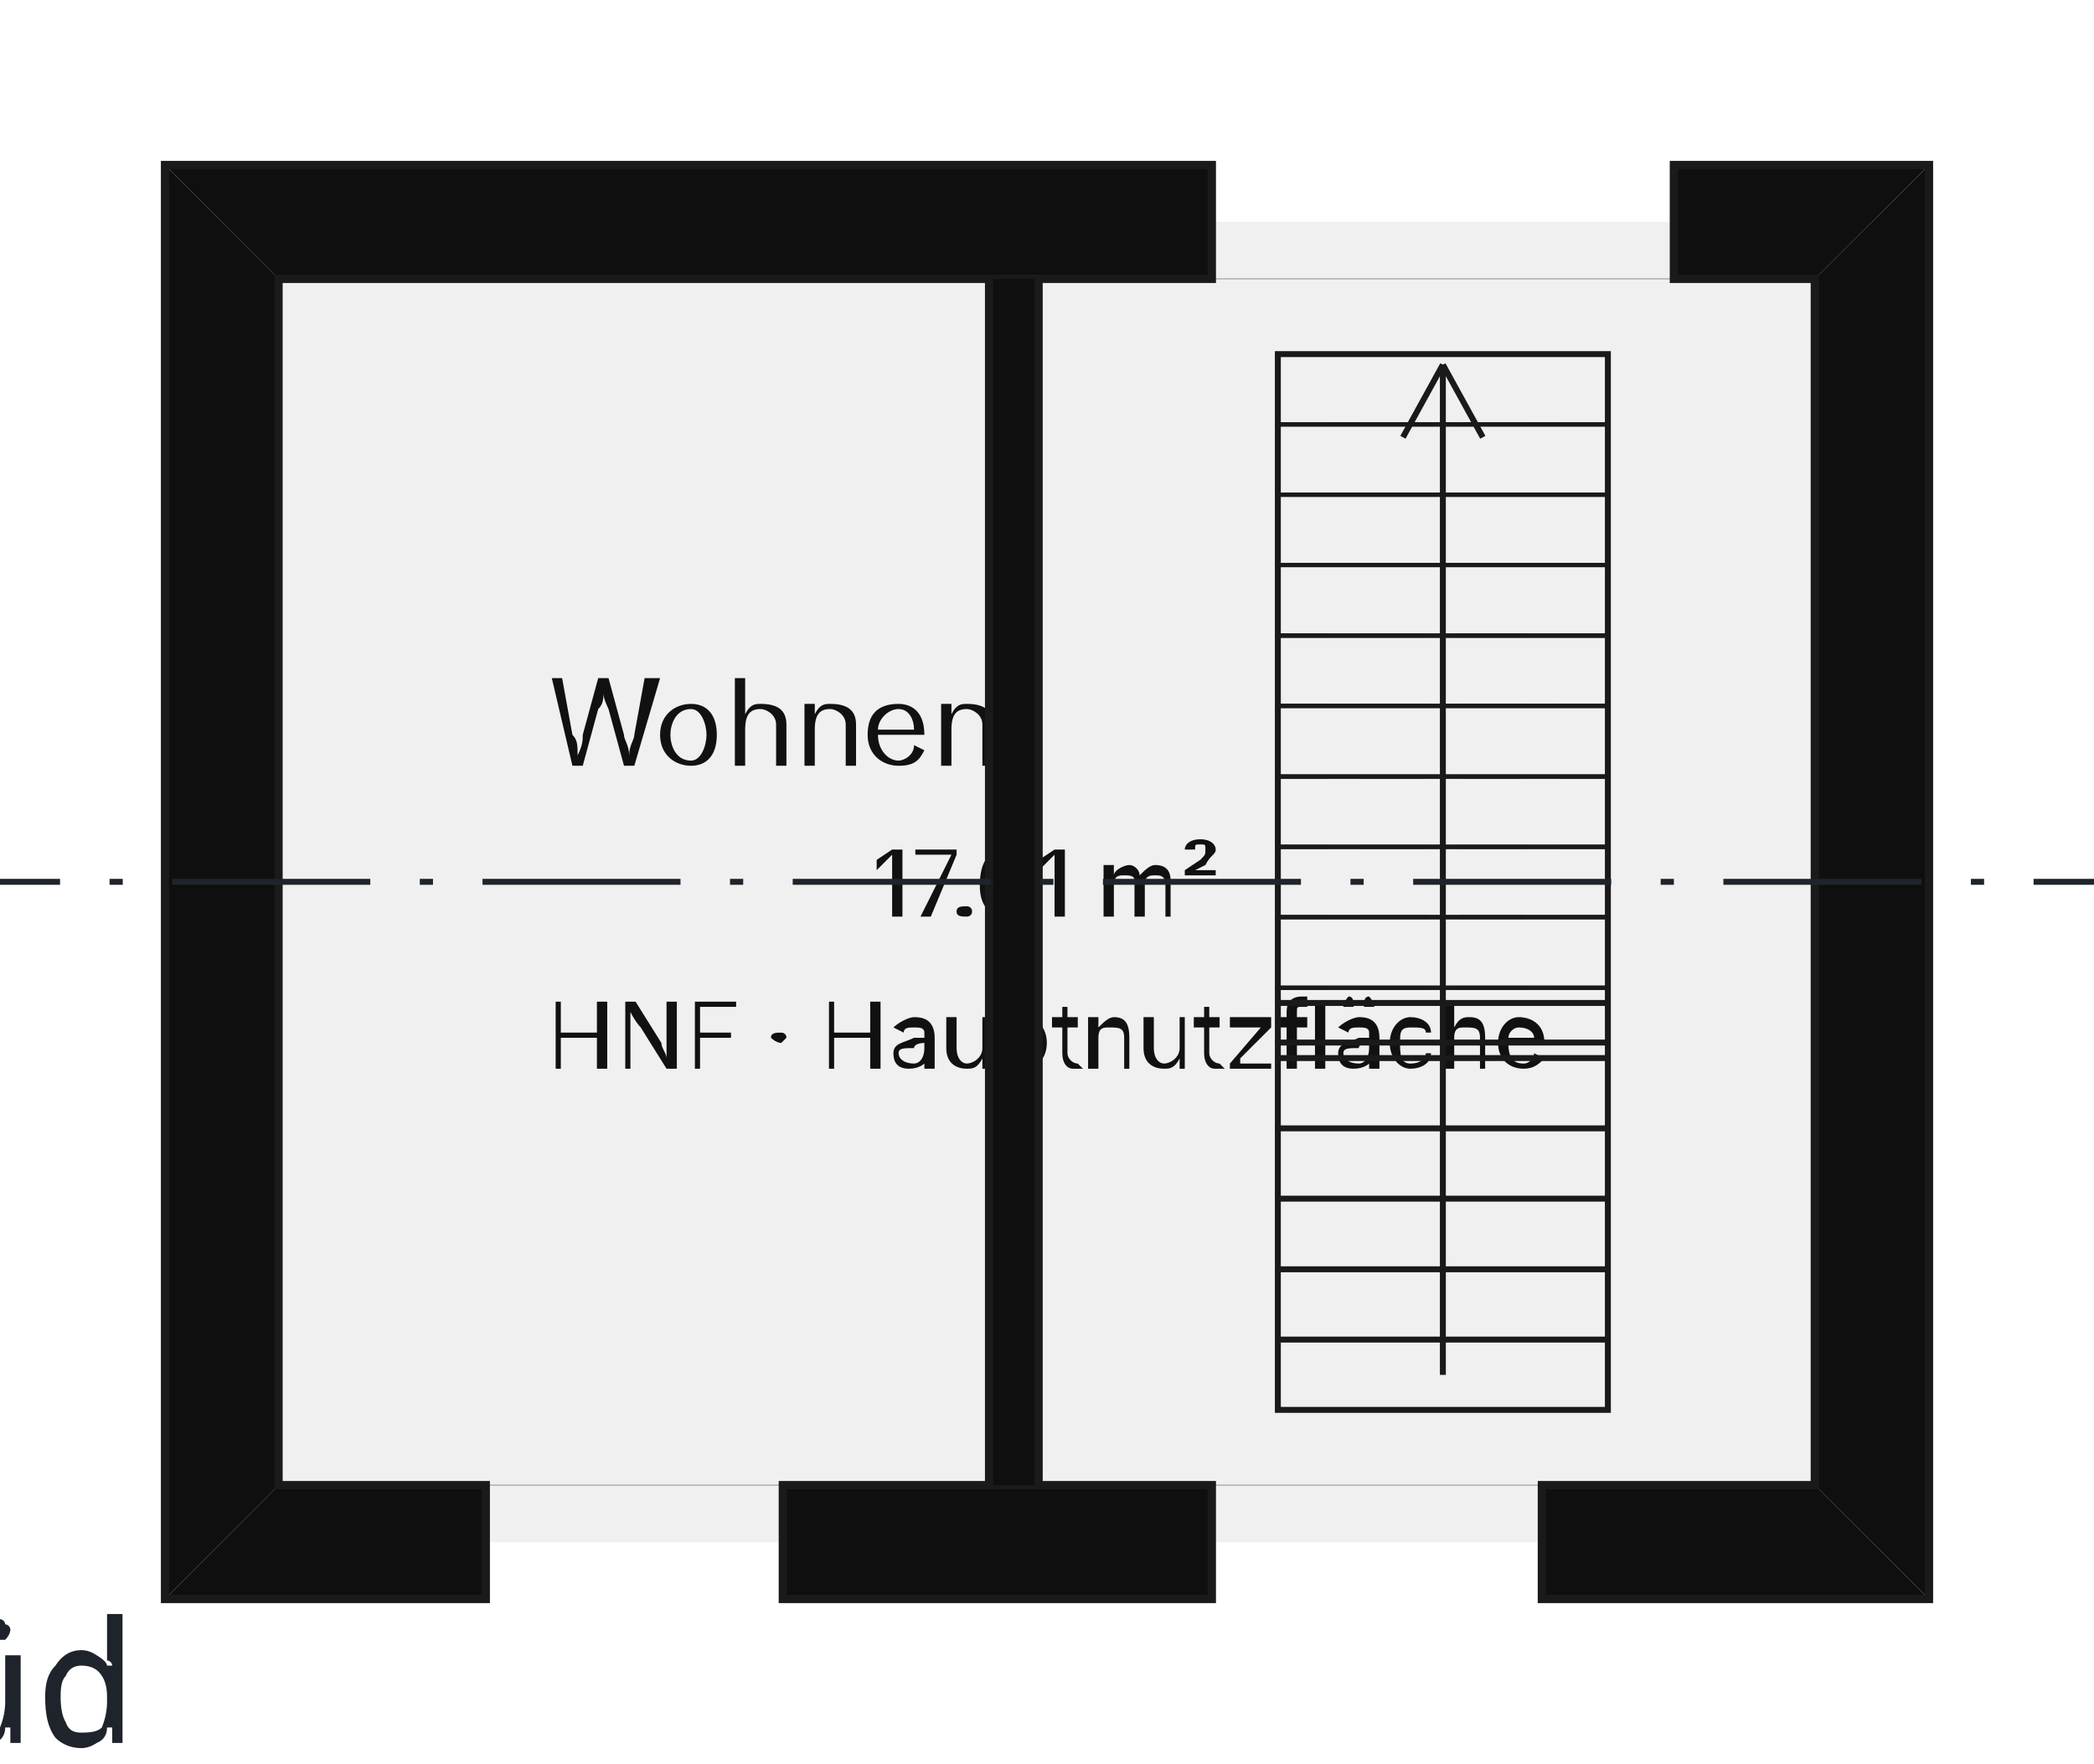
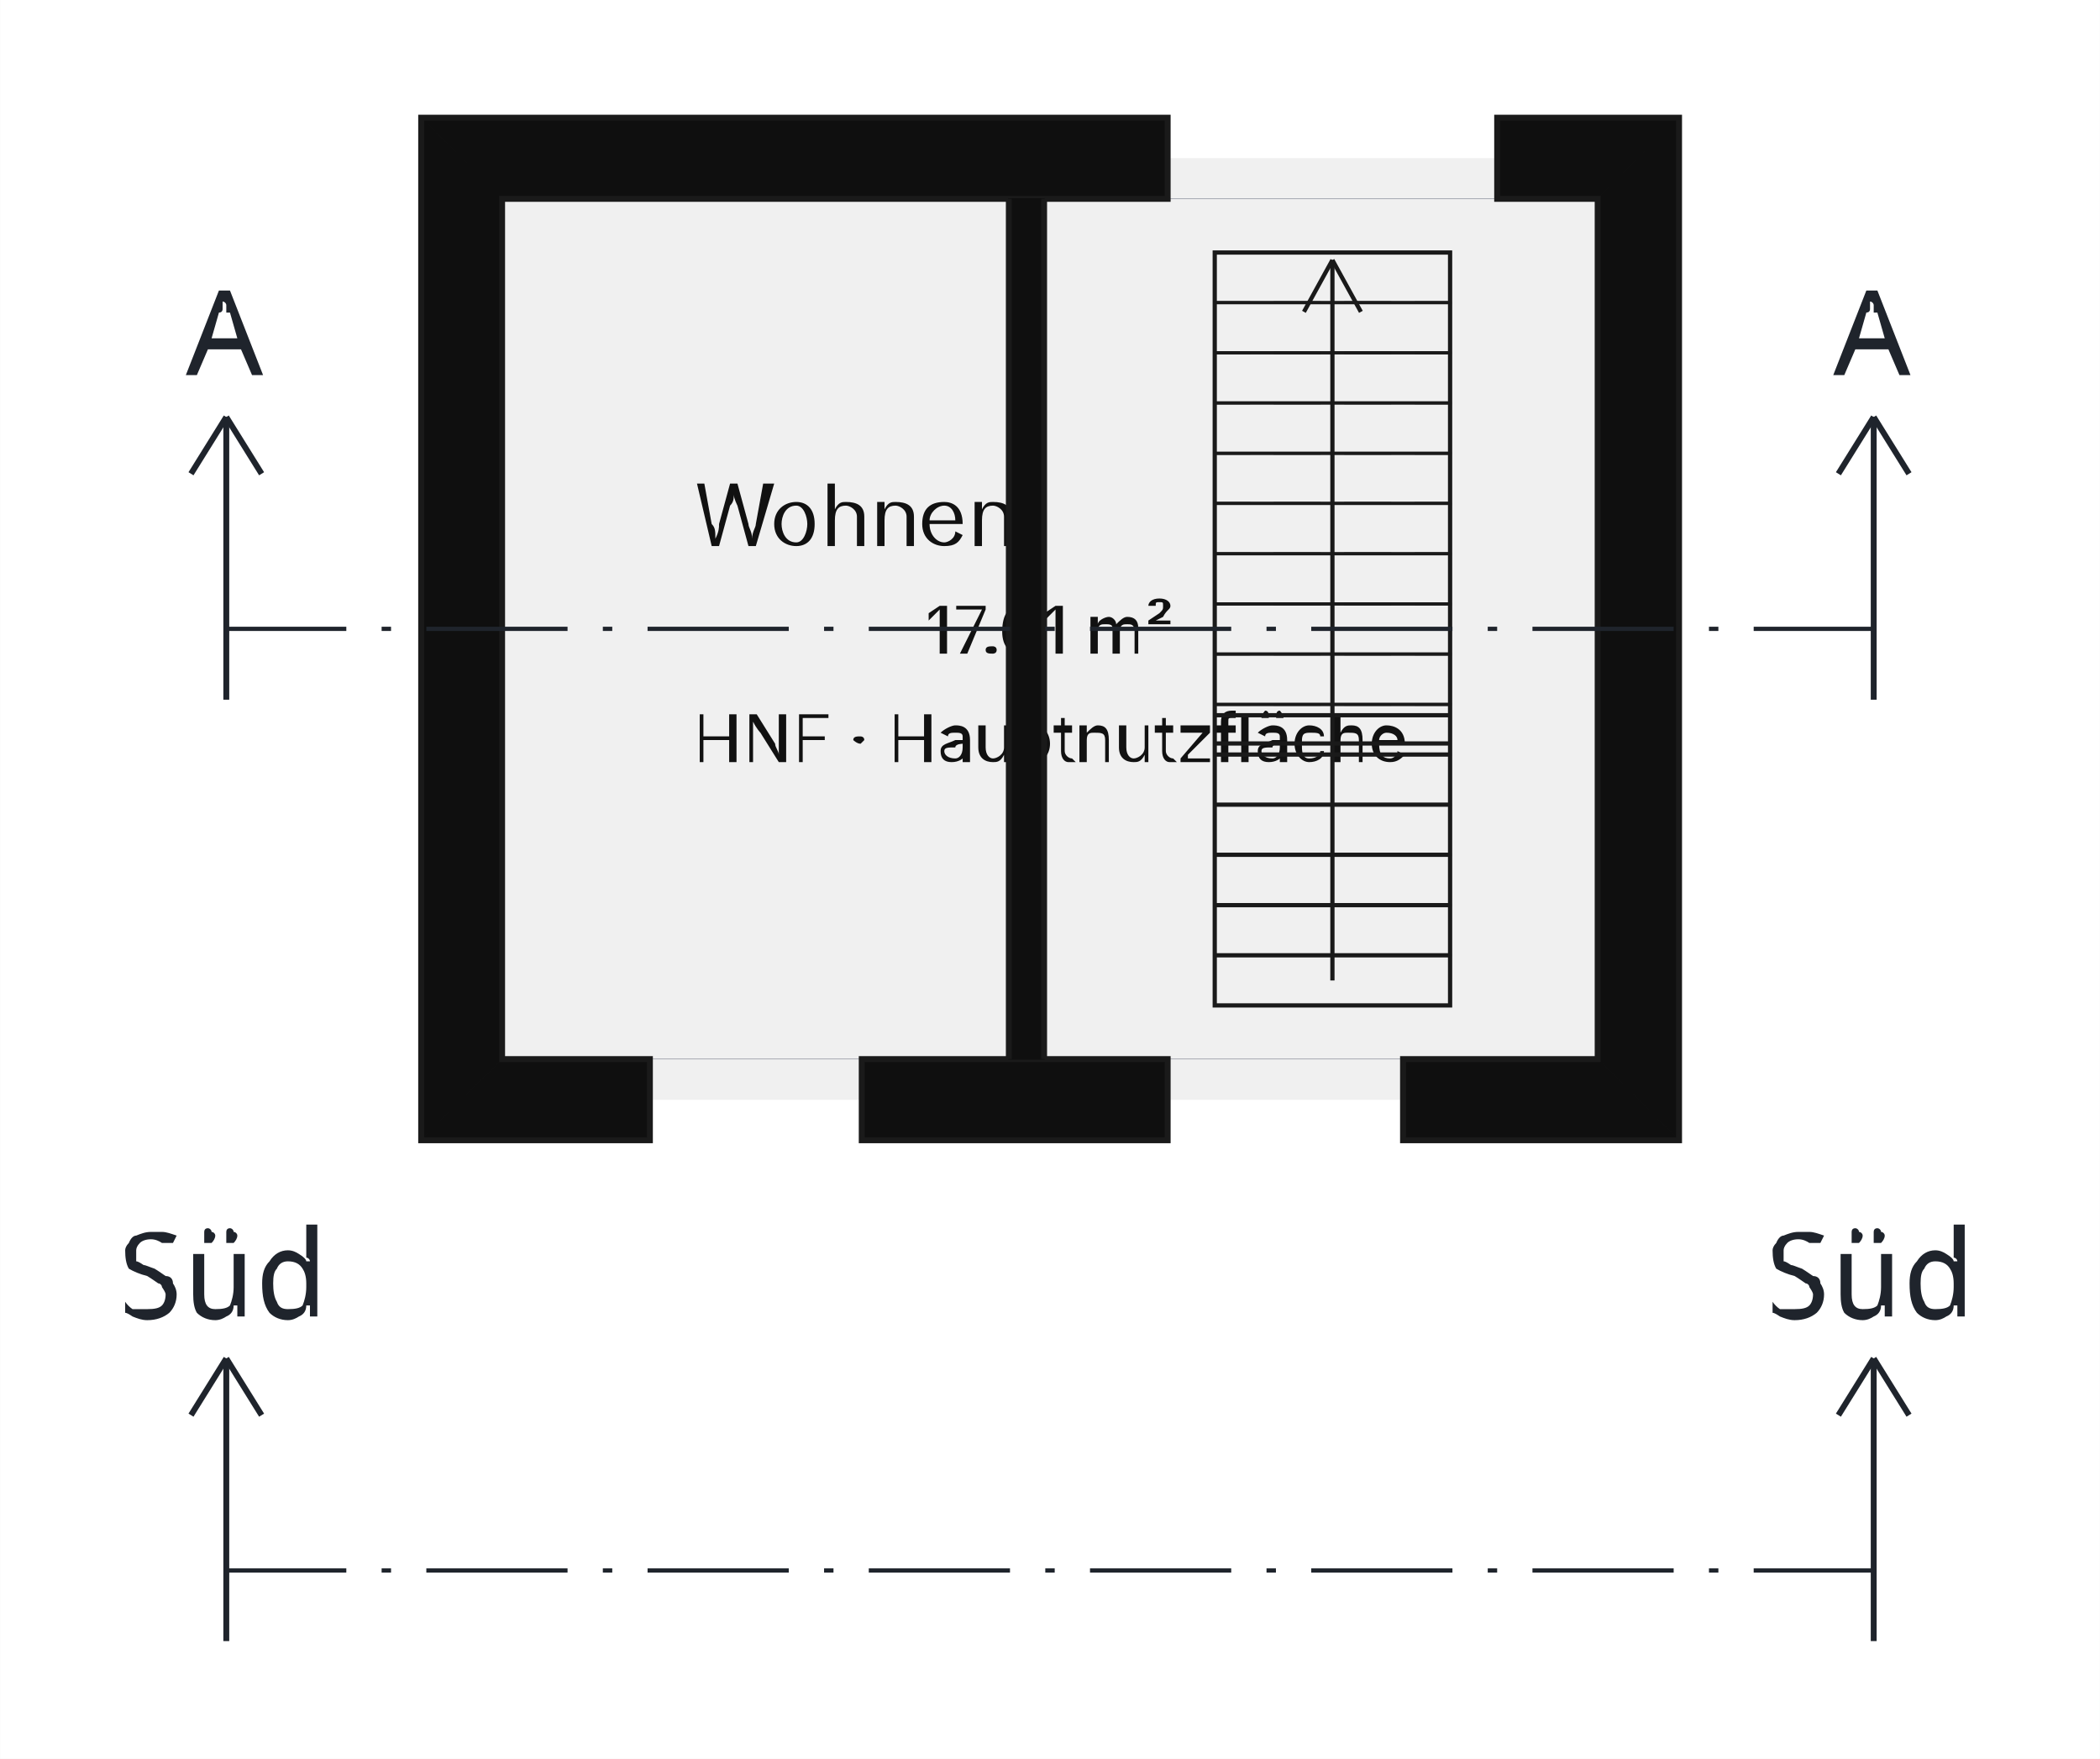
- <svg xmlns="http://www.w3.org/2000/svg" viewBox="-0.672 0 6.345 5.345" width="63.45mm" height="53.45mm">
-   <rect x="-0.672" y="0" width="6.345" height="5.345" fill="#ffffff" />
+ <svg xmlns="http://www.w3.org/2000/svg" viewBox="-1.961 0 8.922 7.473" width="89.225mm" height="74.725mm">
+   <rect x="-1.961" y="0" width="8.922" height="7.473" fill="#ffffff" />
  <g stroke-linecap="butt" stroke-linejoin="miter" stroke-miterlimit="4">
    <polygon points="0,4.673 5,4.673 5,0.672 0,0.672" fill="#f0f0f0" stroke="none" stroke-width="0" />
    <polygon points="0.172,4.5 4.827,4.5 4.827,0.845 0.172,0.845" fill="#6b728000" stroke="#6b7280" stroke-width="0.002" />
    <text x="0.983" y="2.32" font-family="Inter, sans-serif" text-anchor="start">
      <tspan font-size="0.353" fill="#111111">Wohnen</tspan>
    </text>
    <text x="2.5" y="2.778" font-family="Inter, sans-serif" text-anchor="middle">
      <tspan font-size="0.282" fill="#111111">17.01 m²</tspan>
    </text>
    <text x="2.5" y="3.237" font-family="Inter, sans-serif" text-anchor="middle">
      <tspan font-size="0.282" fill="#111111">HNF · Hauptnutzfläche</tspan>
    </text>
-     <polygon points="-0.172,4.845 0.8,4.845 0.8,4.5 0.172,4.5" fill="#0f0f0f" stroke="none" />
+     <polygon points="-0.172,4.845 0.8,4.845 0.8,4.5 0.172,4.5" fill="#0f0f0f" stroke="#0f0f0f" stroke-width="0.005" />
    <polygon points="1.7,4.845 3,4.845 3,4.5 1.7,4.5" fill="#0f0f0f" stroke="#1a1a1a" stroke-width="0.025" />
-     <polygon points="4,4.845 5.173,4.845 4.827,4.5 4,4.5" fill="#0f0f0f" stroke="none" />
-     <polygon points="5.173,4.845 5.173,0.5 4.827,0.845 4.827,4.5" fill="#0f0f0f" stroke="none" />
-     <polygon points="5.173,0.5 4.4,0.5 4.4,0.845 4.827,0.845" fill="#0f0f0f" stroke="none" />
+     <polygon points="4,4.845 5.173,4.845 4.827,4.5 4,4.5" fill="#0f0f0f" stroke="#0f0f0f" stroke-width="0.005" />
+     <polygon points="5.173,4.845 5.173,0.5 4.827,0.845 4.827,4.5" fill="#0f0f0f" stroke="#0f0f0f" stroke-width="0.005" />
+     <polygon points="5.173,0.5 4.4,0.5 4.4,0.845 4.827,0.845" fill="#0f0f0f" stroke="#0f0f0f" stroke-width="0.005" />
    <polygon points="4.827,0.845 4.827,4.5 4,4.5 4,4.845 5.173,4.845 5.173,0.5 4.4,0.5 4.4,0.845" fill="none" stroke="#1a1a1a" stroke-width="0.025" />
-     <polygon points="3,0.5 -0.172,0.5 0.172,0.845 3,0.845" fill="#0f0f0f" stroke="none" />
-     <polygon points="-0.172,0.5 -0.172,4.845 0.172,4.5 0.172,0.845" fill="#0f0f0f" stroke="none" />
+     <polygon points="3,0.5 -0.172,0.5 0.172,0.845 3,0.845" fill="#0f0f0f" stroke="#0f0f0f" stroke-width="0.005" />
+     <polygon points="-0.172,0.5 -0.172,4.845 0.172,4.5 0.172,0.845" fill="#0f0f0f" stroke="#0f0f0f" stroke-width="0.005" />
    <polygon points="0.172,0.845 3,0.845 3,0.5 -0.172,0.5 -0.172,4.845 0.8,4.845 0.8,4.5 0.172,4.5" fill="none" stroke="#1a1a1a" stroke-width="0.025" />
-     <polygon points="2.475,4.5 2.475,0.845 2.325,0.845 2.325,4.5" fill="#0f0f0f" stroke="none" />
+     <polygon points="2.475,4.5 2.475,0.845 2.325,0.845 2.325,4.5" fill="#0f0f0f" stroke="#0f0f0f" stroke-width="0.005" />
    <line x1="2.475" y1="4.5" x2="2.475" y2="0.845" stroke="#1a1a1a" stroke-width="0.025" />
    <line x1="2.325" y1="0.845" x2="2.325" y2="4.5" stroke="#1a1a1a" stroke-width="0.025" />
    <polygon points="3.2,4.272 3.2,4.059 4.2,4.059 4.2,4.272" fill="none" stroke="#1a1a1a" stroke-width="0.013" />
    <line x1="3.2" y1="4.059" x2="4.2" y2="4.059" stroke="#1a1a1a" stroke-width="0.018" />
    <polygon points="3.2,4.059 3.2,3.846 4.2,3.846 4.2,4.059" fill="none" stroke="#1a1a1a" stroke-width="0.013" />
    <line x1="3.2" y1="3.846" x2="4.2" y2="3.846" stroke="#1a1a1a" stroke-width="0.018" />
    <polygon points="3.2,3.846 3.2,3.632 4.2,3.632 4.2,3.846" fill="none" stroke="#1a1a1a" stroke-width="0.013" />
    <line x1="3.2" y1="3.632" x2="4.2" y2="3.632" stroke="#1a1a1a" stroke-width="0.018" />
    <polygon points="3.2,3.632 3.2,3.419 4.2,3.419 4.2,3.632" fill="none" stroke="#1a1a1a" stroke-width="0.013" />
    <line x1="3.2" y1="3.419" x2="4.2" y2="3.419" stroke="#1a1a1a" stroke-width="0.018" />
    <polygon points="3.2,3.419 3.2,3.206 4.2,3.206 4.2,3.419" fill="none" stroke="#1a1a1a" stroke-width="0.013" />
    <line x1="3.2" y1="3.206" x2="4.2" y2="3.206" stroke="#1a1a1a" stroke-width="0.018" />
    <polygon points="3.2,3.206 3.2,2.993 4.2,2.993 4.2,3.206" fill="none" stroke="#1a1a1a" stroke-width="0.013" />
    <line x1="3.2" y1="2.993" x2="4.2" y2="2.993" stroke="#1a1a1a" stroke-width="0.011" stroke-dasharray="0.2 0.1" stroke-dashoffset="0.05" />
    <polygon points="3.2,2.993 3.2,2.779 4.2,2.779 4.2,2.993" fill="none" stroke="#1a1a1a" stroke-width="0.013" />
    <line x1="3.2" y1="2.779" x2="4.2" y2="2.779" stroke="#1a1a1a" stroke-width="0.011" stroke-dasharray="0.2 0.1" stroke-dashoffset="0.05" />
    <polygon points="3.2,2.779 3.2,2.566 4.2,2.566 4.2,2.779" fill="none" stroke="#1a1a1a" stroke-width="0.013" />
    <line x1="3.2" y1="2.566" x2="4.2" y2="2.566" stroke="#1a1a1a" stroke-width="0.011" stroke-dasharray="0.2 0.1" stroke-dashoffset="0.05" />
    <polygon points="3.2,2.566 3.2,2.353 4.2,2.353 4.2,2.566" fill="none" stroke="#1a1a1a" stroke-width="0.013" />
    <line x1="3.2" y1="2.353" x2="4.2" y2="2.353" stroke="#1a1a1a" stroke-width="0.011" stroke-dasharray="0.2 0.1" stroke-dashoffset="0.05" />
    <polygon points="3.2,2.353 3.2,2.139 4.2,2.139 4.2,2.353" fill="none" stroke="#1a1a1a" stroke-width="0.013" />
    <line x1="3.2" y1="2.139" x2="4.2" y2="2.139" stroke="#1a1a1a" stroke-width="0.011" stroke-dasharray="0.2 0.1" stroke-dashoffset="0.05" />
    <polygon points="3.2,2.139 3.2,1.926 4.2,1.926 4.2,2.139" fill="none" stroke="#1a1a1a" stroke-width="0.013" />
    <line x1="3.2" y1="1.926" x2="4.2" y2="1.926" stroke="#1a1a1a" stroke-width="0.011" stroke-dasharray="0.2 0.1" stroke-dashoffset="0.05" />
    <polygon points="3.2,1.926 3.2,1.712 4.2,1.712 4.2,1.926" fill="none" stroke="#1a1a1a" stroke-width="0.013" />
    <line x1="3.2" y1="1.712" x2="4.2" y2="1.712" stroke="#1a1a1a" stroke-width="0.011" stroke-dasharray="0.2 0.1" stroke-dashoffset="0.05" />
    <polygon points="3.2,1.712 3.2,1.499 4.2,1.499 4.2,1.712" fill="none" stroke="#1a1a1a" stroke-width="0.013" />
    <line x1="3.2" y1="1.499" x2="4.2" y2="1.499" stroke="#1a1a1a" stroke-width="0.011" stroke-dasharray="0.2 0.1" stroke-dashoffset="0.05" />
    <polygon points="3.2,1.499 3.2,1.286 4.2,1.286 4.2,1.499" fill="none" stroke="#1a1a1a" stroke-width="0.013" />
    <line x1="3.2" y1="1.286" x2="4.2" y2="1.286" stroke="#1a1a1a" stroke-width="0.011" stroke-dasharray="0.2 0.1" stroke-dashoffset="0.05" />
    <polygon points="3.2,1.286 3.2,1.073 4.2,1.073 4.2,1.286" fill="none" stroke="#1a1a1a" stroke-width="0.013" />
    <line x1="3.2" y1="1.073" x2="4.2" y2="1.073" stroke="#1a1a1a" stroke-width="0.011" stroke-dasharray="0.2 0.1" stroke-dashoffset="0.05" />
    <line x1="3.2" y1="3.039" x2="4.2" y2="3.039" stroke="#1a1a1a" stroke-width="0.018" />
    <line x1="3.2" y1="3.159" x2="4.2" y2="3.159" stroke="#1a1a1a" stroke-width="0.018" />
    <line x1="3.7" y1="4.166" x2="3.7" y2="1.105" stroke="#1a1a1a" stroke-width="0.018" />
    <line x1="3.579" y1="1.325" x2="3.7" y2="1.105" stroke="#1a1a1a" stroke-width="0.018" />
    <line x1="3.821" y1="1.325" x2="3.7" y2="1.105" stroke="#1a1a1a" stroke-width="0.018" />
    <polygon points="3.2,4.272 4.2,4.272 4.2,1.073 3.2,1.073" fill="none" stroke="#1a1a1a" stroke-width="0.018" />
    <line x1="-1" y1="2.672" x2="6" y2="2.672" stroke="#1f242c" stroke-width="0.018" stroke-dasharray="0.6 0.15 0.04 0.15" stroke-dashoffset="0.09" />
    <polyline points="-1,2.973 -1,2.373 -1,1.772" fill="none" stroke="#1f242c" stroke-width="0.025" />
    <line x1="-1" y1="1.772" x2="-0.85" y2="2.013" stroke="#1f242c" stroke-width="0.025" />
    <line x1="-1" y1="1.772" x2="-1.15" y2="2.013" stroke="#1f242c" stroke-width="0.025" />
-     <text x="-1.15" y="1.282" font-size="0.5" fill="#1f242c" font-family="sans-serif" transform="rotate(0 -1.15 1.2825)">A</text>
+     <text x="-1.173" y="1.593" font-size="0.5" fill="#1f242c" font-family="sans-serif" transform="rotate(0 -1.1725 1.5925)">A</text>
    <polyline points="6,2.973 6,2.373 6,1.772" fill="none" stroke="#1f242c" stroke-width="0.025" />
    <line x1="6" y1="1.772" x2="6.15" y2="2.013" stroke="#1f242c" stroke-width="0.025" />
    <line x1="6" y1="1.772" x2="5.85" y2="2.013" stroke="#1f242c" stroke-width="0.025" />
-     <text x="5.85" y="1.282" font-size="0.5" fill="#1f242c" font-family="sans-serif" transform="rotate(0 5.85 1.2825)">A</text>
+     <text x="5.827" y="1.593" font-size="0.5" fill="#1f242c" font-family="sans-serif" transform="rotate(0 5.8275 1.5925)">A</text>
    <polygon points="-1,2.373 6,2.373 6,2.973 -1,2.973" fill="none" stroke="none" stroke-width="0" />
    <line x1="-1" y1="6.673" x2="6" y2="6.673" stroke="#1f242c" stroke-width="0.018" stroke-dasharray="0.6 0.15 0.04 0.15" stroke-dashoffset="0.09" />
    <polyline points="-1,6.973 -1,6.372 -1,5.772" fill="none" stroke="#1f242c" stroke-width="0.025" />
    <line x1="-1" y1="5.772" x2="-0.85" y2="6.013" stroke="#1f242c" stroke-width="0.025" />
    <line x1="-1" y1="5.772" x2="-1.15" y2="6.013" stroke="#1f242c" stroke-width="0.025" />
-     <text x="-1.15" y="5.282" font-size="0.5" fill="#1f242c" font-family="sans-serif" transform="rotate(0 -1.15 5.2825)">Süd</text>
+     <text x="-1.461" y="5.593" font-size="0.5" fill="#1f242c" font-family="sans-serif" transform="rotate(0 -1.46125 5.5925)">Süd</text>
    <polyline points="6,6.973 6,6.372 6,5.772" fill="none" stroke="#1f242c" stroke-width="0.025" />
    <line x1="6" y1="5.772" x2="6.15" y2="6.013" stroke="#1f242c" stroke-width="0.025" />
    <line x1="6" y1="5.772" x2="5.85" y2="6.013" stroke="#1f242c" stroke-width="0.025" />
-     <text x="5.85" y="5.282" font-size="0.5" fill="#1f242c" font-family="sans-serif" transform="rotate(0 5.85 5.2825)">Süd</text>
+     <text x="5.539" y="5.593" font-size="0.5" fill="#1f242c" font-family="sans-serif" transform="rotate(0 5.53875 5.5925)">Süd</text>
    <polygon points="-1,6.372 6,6.372 6,6.973 -1,6.973" fill="none" stroke="none" stroke-width="0" />
  </g>
</svg>
